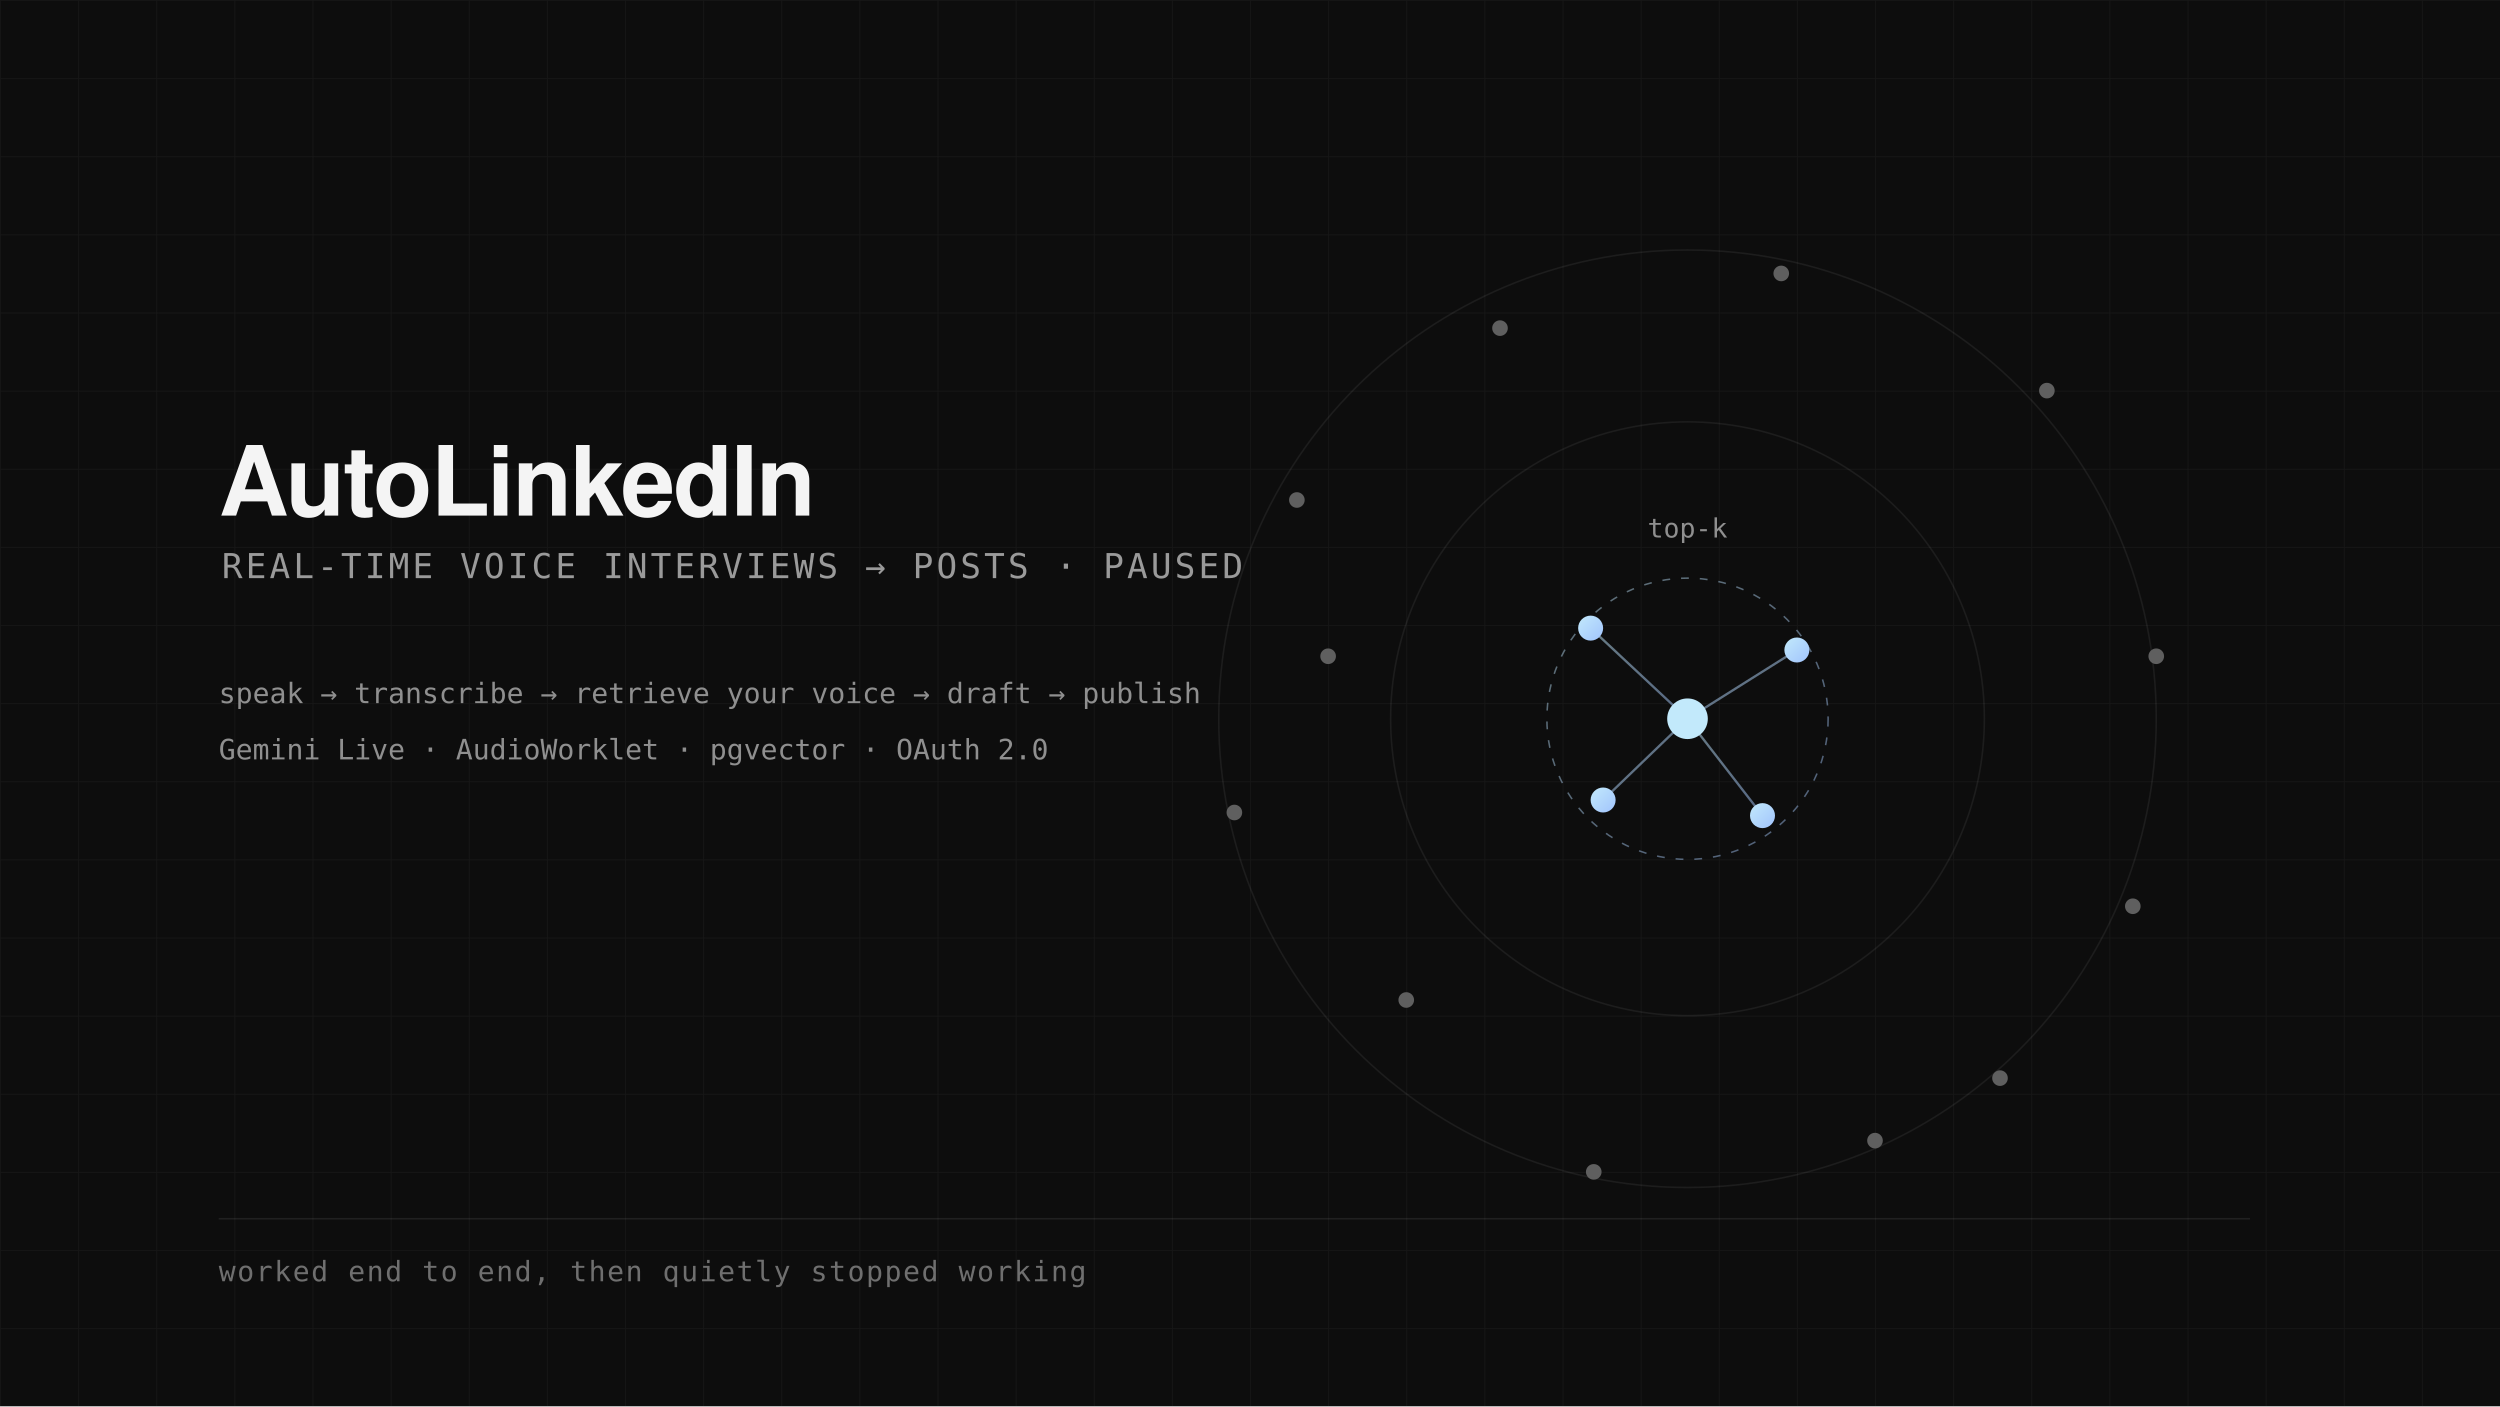
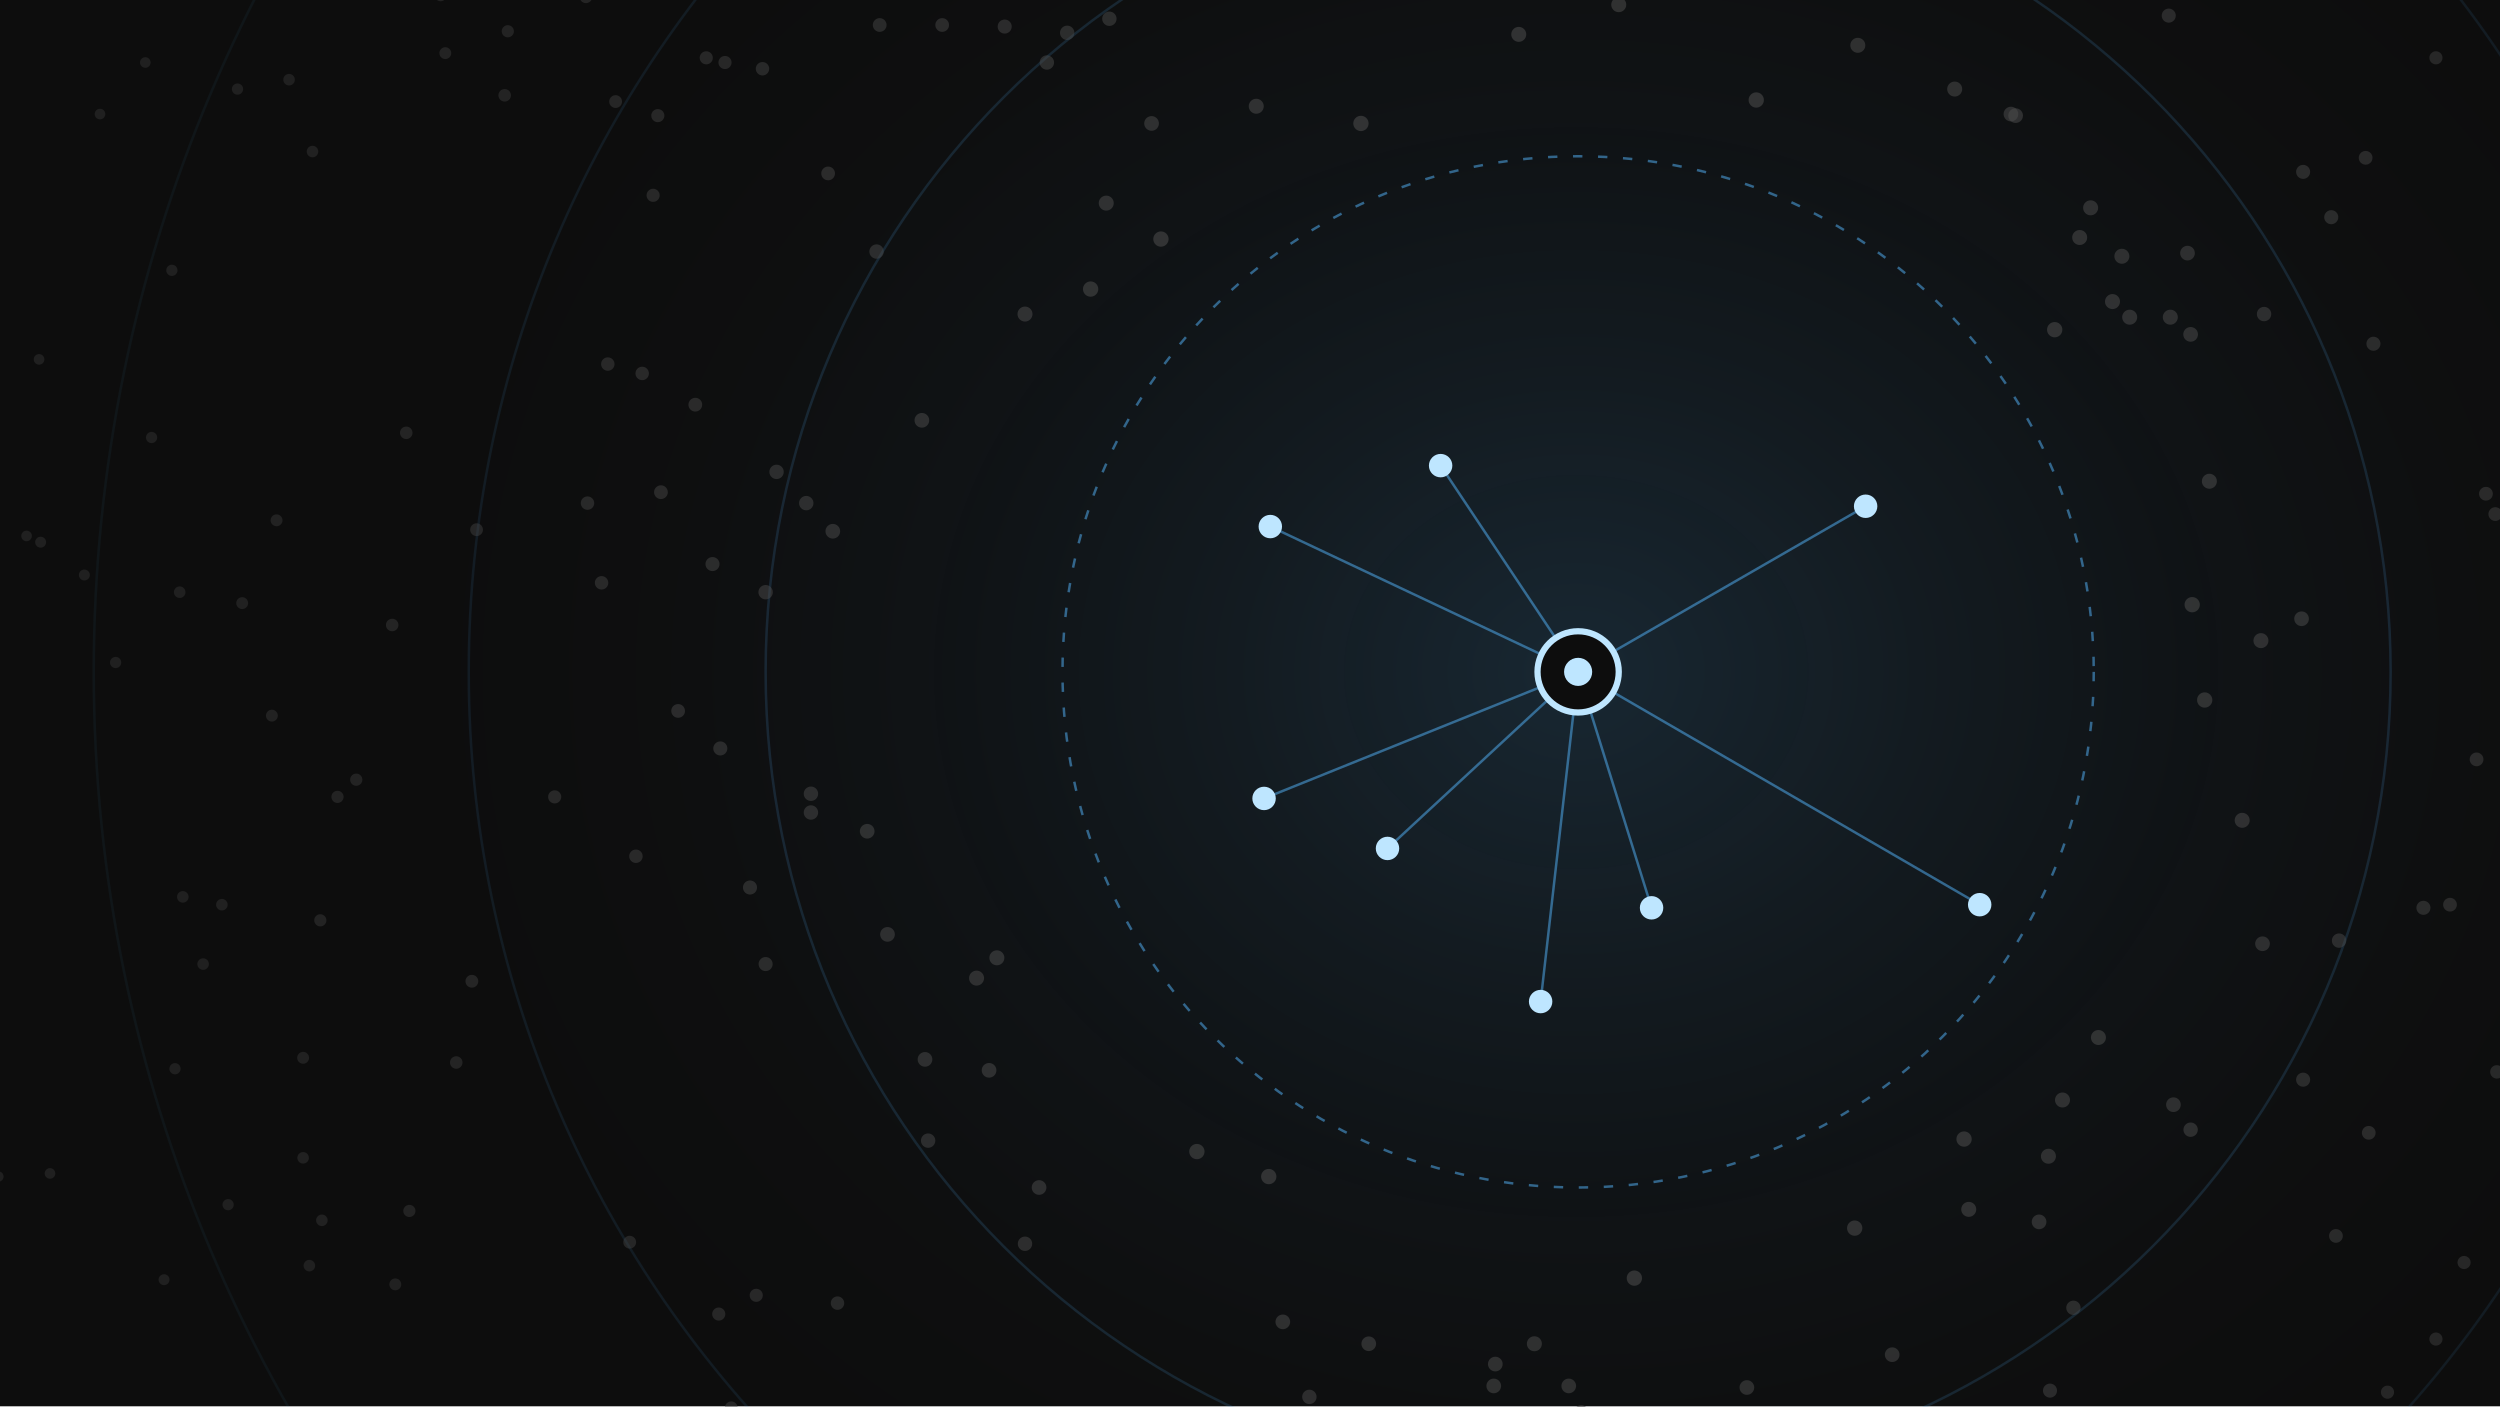
- <svg xmlns="http://www.w3.org/2000/svg" viewBox="0 0 1600 900" width="1600" height="900" role="img" aria-label="AutoLinkedIn retrieval-augmented pipeline">
+ <svg xmlns="http://www.w3.org/2000/svg" viewBox="0 0 1600 900" width="1600" height="900" role="img" aria-label="AutoLinkedIn — nearest-neighbour retrieval over a vector space">
  <defs>
-     <linearGradient id="alAccent" x1="0" y1="0" x2="1" y2="1">
-       <stop offset="0%" stop-color="#c2e9fb" />
-       <stop offset="100%" stop-color="#a1c4fd" />
-     </linearGradient>
-     <pattern id="alGrid" width="50" height="50" patternUnits="userSpaceOnUse">
-       <path d="M50 0 L0 0 0 50" fill="none" stroke="#ffffff" stroke-opacity="0.04" stroke-width="1" />
-     </pattern>
+     <radialGradient id="alGlow">
+       <stop offset="0%" stop-color="#4FA8E8" stop-opacity="0.170" />
+       <stop offset="30%" stop-color="#4FA8E8" stop-opacity="0.088" />
+       <stop offset="55%" stop-color="#4FA8E8" stop-opacity="0.037" />
+       <stop offset="78%" stop-color="#4FA8E8" stop-opacity="0.010" />
+       <stop offset="100%" stop-color="#4FA8E8" stop-opacity="0" />
+     </radialGradient>
  </defs>
  <rect width="1600" height="900" fill="#0d0d0d" />
-   <rect width="1600" height="900" fill="url(#alGrid)" />
-   <g transform="translate(1080 460)">
-     <circle r="300" fill="none" stroke="#ffffff" stroke-opacity="0.07" />
-     <circle r="190" fill="none" stroke="#ffffff" stroke-opacity="0.07" />
-     <circle r="90" fill="none" stroke="url(#alAccent)" stroke-opacity="0.45" stroke-dasharray="5 7" />
-     <g fill="#5f5f5f">
-       <circle cx="-250" cy="-140" r="5" />
-       <circle cx="-180" cy="180" r="5" />
-       <circle cx="230" cy="-210" r="5" />
-       <circle cx="285" cy="120" r="5" />
-       <circle cx="-290" cy="60" r="5" />
-       <circle cx="120" cy="270" r="5" />
-       <circle cx="60" cy="-285" r="5" />
-       <circle cx="-120" cy="-250" r="5" />
-       <circle cx="300" cy="-40" r="5" />
-       <circle cx="-60" cy="290" r="5" />
-       <circle cx="200" cy="230" r="5" />
-       <circle cx="-230" cy="-40" r="5" />
-     </g>
-     <g stroke="url(#alAccent)" stroke-opacity="0.5" stroke-width="1.5">
-       <path d="M0 0 L-62 -58" />
-       <path d="M0 0 L70 -44" />
-       <path d="M0 0 L48 62" />
-       <path d="M0 0 L-54 52" />
-     </g>
-     <g fill="url(#alAccent)">
-       <circle cx="-62" cy="-58" r="8" />
-       <circle cx="70" cy="-44" r="8" />
-       <circle cx="48" cy="62" r="8" />
-       <circle cx="-54" cy="52" r="8" />
-     </g>
-     <circle r="13" fill="#c2e9fb" />
-     <text x="0" y="-116" text-anchor="middle" font-family="ui-monospace, Menlo, Consolas, monospace" font-size="17" fill="#8f8f8f">top-k</text>
+   <ellipse cx="1010" cy="430" rx="760" ry="640" fill="url(#alGlow)" />
+   <circle cx="1010" cy="430" r="330" fill="none" stroke="#4FA8E8" stroke-opacity="0.55" stroke-width="1.6" stroke-dasharray="6 10" />
+   <circle cx="1010" cy="430" r="520" fill="none" stroke="#4FA8E8" stroke-opacity="0.16" stroke-width="1.6" />
+   <circle cx="1010" cy="430" r="710" fill="none" stroke="#4FA8E8" stroke-opacity="0.1" stroke-width="1.6" />
+   <circle cx="1010" cy="430" r="950" fill="none" stroke="#4FA8E8" stroke-opacity="0.06" stroke-width="1.6" />
+   <g fill="#4c4c4c">
+     <circle cx="563" cy="16" r="4.4" opacity="0.45" />
+     <circle cx="1591" cy="316" r="4.4" opacity="0.45" />
+     <circle cx="488" cy="44" r="4.3" opacity="0.43" />
+     <circle cx="260" cy="277" r="4.0" opacity="0.37" />
+     <circle cx="1331" cy="152" r="4.8" opacity="0.54" />
+     <circle cx="152" cy="57" r="3.6" opacity="0.30" />
+     <circle cx="25" cy="230" r="3.4" opacity="0.30" />
+     <circle cx="516" cy="322" r="4.6" opacity="0.50" />
+     <circle cx="445" cy="259" r="4.4" opacity="0.45" />
+     <circle cx="394" cy="65" r="4.1" opacity="0.39" />
+     <circle cx="1352" cy="193" r="4.8" opacity="0.54" />
+     <circle cx="876" cy="860" r="4.7" opacity="0.52" />
+     <circle cx="956" cy="887" r="4.7" opacity="0.52" />
+     <circle cx="241" cy="916" r="3.7" opacity="0.30" />
+     <circle cx="54" cy="368" r="3.5" opacity="0.30" />
+     <circle cx="-1" cy="753" r="3.3" opacity="0.30" />
+     <circle cx="1115" cy="914" r="4.6" opacity="0.50" />
+     <circle cx="1312" cy="890" r="4.5" opacity="0.47" />
+     <circle cx="865" cy="928" r="4.6" opacity="0.49" />
+     <circle cx="1597" cy="329" r="4.4" opacity="0.45" />
+     <circle cx="285" cy="34" r="3.8" opacity="0.34" />
+     <circle cx="743" cy="153" r="4.9" opacity="0.56" />
+     <circle cx="1528" cy="891" r="4.2" opacity="0.40" />
+     <circle cx="323" cy="61" r="4.0" opacity="0.36" />
+     <circle cx="385" cy="373" r="4.3" opacity="0.44" />
+     <circle cx="1473" cy="396" r="4.7" opacity="0.52" />
+     <circle cx="536" cy="834" r="4.3" opacity="0.44" />
+     <circle cx="1327" cy="837" r="4.6" opacity="0.49" />
+     <circle cx="456" cy="361" r="4.5" opacity="0.47" />
+     <circle cx="142" cy="579" r="3.7" opacity="0.31" />
+     <circle cx="519" cy="508" r="4.6" opacity="0.50" />
+     <circle cx="1363" cy="203" r="4.8" opacity="0.54" />
+     <circle cx="1559" cy="37" r="4.2" opacity="0.41" />
+     <circle cx="355" cy="510" r="4.2" opacity="0.42" />
+     <circle cx="1167" cy="-36" r="4.6" opacity="0.50" />
+     <circle cx="594" cy="730" r="4.6" opacity="0.49" />
+     <circle cx="198" cy="810" r="3.7" opacity="0.30" />
+     <circle cx="302" cy="628" r="4.1" opacity="0.38" />
+     <circle cx="251" cy="400" r="4.0" opacity="0.37" />
+     <circle cx="670" cy="40" r="4.6" opacity="0.49" />
+     <circle cx="460" cy="841" r="4.2" opacity="0.41" />
+     <circle cx="105" cy="819" r="3.5" opacity="0.30" />
+     <circle cx="1411" cy="448" r="4.9" opacity="0.55" />
+     <circle cx="497" cy="302" r="4.6" opacity="0.49" />
+     <circle cx="468" cy="901" r="4.1" opacity="0.39" />
+     <circle cx="533" cy="340" r="4.7" opacity="0.51" />
+     <circle cx="665" cy="760" r="4.7" opacity="0.51" />
+     <circle cx="389" cy="233" r="4.3" opacity="0.42" />
+     <circle cx="110" cy="173" r="3.6" opacity="0.30" />
+     <circle cx="403" cy="795" r="4.1" opacity="0.40" />
+     <circle cx="804" cy="68" r="4.8" opacity="0.54" />
+     <circle cx="737" cy="79" r="4.7" opacity="0.53" />
+     <circle cx="1402" cy="214" r="4.7" opacity="0.53" />
+     <circle cx="1389" cy="203" r="4.8" opacity="0.53" />
+     <circle cx="1611" cy="581" r="4.3" opacity="0.44" />
+     <circle cx="32" cy="751" r="3.4" opacity="0.30" />
+     <circle cx="423" cy="315" r="4.4" opacity="0.45" />
+     <circle cx="206" cy="781" r="3.7" opacity="0.31" />
+     <circle cx="112" cy="684" r="3.6" opacity="0.30" />
+     <circle cx="625" cy="626" r="4.8" opacity="0.53" />
+     <circle cx="452" cy="37" r="4.2" opacity="0.41" />
+     <circle cx="1497" cy="602" r="4.6" opacity="0.49" />
+     <circle cx="245" cy="917" r="3.7" opacity="0.30" />
+     <circle cx="1492" cy="139" r="4.5" opacity="0.47" />
+     <circle cx="-8" cy="559" r="3.4" opacity="0.30" />
+     <circle cx="194" cy="677" r="3.8" opacity="0.32" />
+     <circle cx="185" cy="51" r="3.7" opacity="0.30" />
+     <circle cx="1400" cy="162" r="4.7" opacity="0.51" />
+     <circle cx="1403" cy="387" r="4.9" opacity="0.55" />
+     <circle cx="568" cy="598" r="4.7" opacity="0.51" />
+     <circle cx="1211" cy="867" r="4.7" opacity="0.51" />
+     <circle cx="484" cy="829" r="4.2" opacity="0.42" />
+     <circle cx="1609" cy="923" r="4.0" opacity="0.36" />
+     <circle cx="177" cy="333" r="3.8" opacity="0.33" />
+     <circle cx="1260" cy="774" r="4.8" opacity="0.54" />
+     <circle cx="26" cy="347" r="3.5" opacity="0.30" />
+     <circle cx="643" cy="17" r="4.5" opacity="0.47" />
+     <circle cx="490" cy="379" r="4.6" opacity="0.49" />
+     <circle cx="656" cy="201" r="4.8" opacity="0.54" />
+     <circle cx="490" cy="617" r="4.5" opacity="0.47" />
+     <circle cx="708" cy="130" r="4.8" opacity="0.54" />
+     <circle cx="1585" cy="486" r="4.4" opacity="0.46" />
+     <circle cx="982" cy="860" r="4.8" opacity="0.53" />
+     <circle cx="1609" cy="608" r="4.3" opacity="0.44" />
+     <circle cx="683" cy="21" r="4.6" opacity="0.49" />
+     <circle cx="603" cy="16" r="4.4" opacity="0.46" />
+     <circle cx="17" cy="343" r="3.4" opacity="0.30" />
+     <circle cx="1598" cy="686" r="4.3" opacity="0.43" />
+     <circle cx="418" cy="125" r="4.2" opacity="0.42" />
+     <circle cx="972" cy="22" r="4.8" opacity="0.55" />
+     <circle cx="871" cy="79" r="4.9" opacity="0.56" />
+     <circle cx="74" cy="424" r="3.6" opacity="0.30" />
+     <circle cx="205" cy="589" r="3.9" opacity="0.34" />
+     <circle cx="480" cy="568" r="4.5" opacity="0.48" />
+     <circle cx="543" cy="918" r="4.2" opacity="0.41" />
+     <circle cx="411" cy="239" r="4.3" opacity="0.44" />
+     <circle cx="1578" cy="-18" r="4.1" opacity="0.39" />
+     <circle cx="1474" cy="110" r="4.5" opacity="0.47" />
+     <circle cx="1118" cy="888" r="4.7" opacity="0.51" />
+     <circle cx="1507" cy="910" r="4.2" opacity="0.40" />
+     <circle cx="146" cy="771" r="3.6" opacity="0.30" />
+     <circle cx="93" cy="40" r="3.4" opacity="0.30" />
+     <circle cx="1568" cy="579" r="4.4" opacity="0.46" />
+     <circle cx="922" cy="933" r="4.6" opacity="0.49" />
+     <circle cx="1046" cy="818" r="4.9" opacity="0.56" />
+     <circle cx="292" cy="680" r="4.0" opacity="0.37" />
+     <circle cx="1189" cy="29" r="4.8" opacity="0.53" />
+     <circle cx="1338" cy="133" r="4.8" opacity="0.53" />
+     <circle cx="325" cy="20" r="3.9" opacity="0.35" />
+     <circle cx="1599" cy="-40" r="4.0" opacity="0.37" />
+     <circle cx="1320" cy="704" r="4.8" opacity="0.54" />
+     <circle cx="194" cy="741" r="3.7" opacity="0.31" />
+     <circle cx="555" cy="532" r="4.7" opacity="0.52" />
+     <circle cx="821" cy="846" r="4.7" opacity="0.52" />
+     <circle cx="656" cy="796" r="4.6" opacity="0.50" />
+     <circle cx="97" cy="280" r="3.6" opacity="0.30" />
+     <circle cx="1358" cy="164" r="4.8" opacity="0.53" />
+     <circle cx="1311" cy="740" r="4.8" opacity="0.53" />
+     <circle cx="200" cy="97" r="3.7" opacity="0.31" />
+     <circle cx="940" cy="916" r="4.6" opacity="0.50" />
+     <circle cx="812" cy="753" r="4.9" opacity="0.56" />
+     <circle cx="957" cy="873" r="4.7" opacity="0.53" />
+     <circle cx="1305" cy="782" r="4.7" opacity="0.52" />
+     <circle cx="407" cy="548" r="4.3" opacity="0.44" />
+     <circle cx="1343" cy="664" r="4.8" opacity="0.55" />
+     <circle cx="1559" cy="857" r="4.2" opacity="0.40" />
+     <circle cx="174" cy="458" r="3.8" opacity="0.33" />
+     <circle cx="561" cy="161" r="4.6" opacity="0.49" />
+     <circle cx="801" cy="924" r="4.5" opacity="0.48" />
+     <circle cx="1251" cy="57" r="4.8" opacity="0.53" />
+     <circle cx="376" cy="322" r="4.3" opacity="0.43" />
+     <circle cx="1447" cy="410" r="4.8" opacity="0.53" />
+     <circle cx="228" cy="499" r="3.9" opacity="0.36" />
+     <circle cx="375" cy="-2" r="4.0" opacity="0.37" />
+     <circle cx="956" cy="931" r="4.6" opacity="0.50" />
+     <circle cx="216" cy="510" r="3.9" opacity="0.35" />
+     <circle cx="710" cy="12" r="4.6" opacity="0.49" />
+     <circle cx="1519" cy="220" r="4.5" opacity="0.47" />
+     <circle cx="115" cy="379" r="3.7" opacity="0.30" />
+     <circle cx="766" cy="737" r="4.9" opacity="0.55" />
+     <circle cx="638" cy="613" r="4.8" opacity="0.54" />
+     <circle cx="592" cy="678" r="4.7" opacity="0.51" />
+     <circle cx="253" cy="822" r="3.8" opacity="0.32" />
+     <circle cx="1547" cy="-17" r="4.1" opacity="0.40" />
+     <circle cx="1402" cy="723" r="4.6" opacity="0.51" />
+     <circle cx="1124" cy="64" r="4.9" opacity="0.56" />
+     <circle cx="1012" cy="904" r="4.7" opacity="0.51" />
+     <circle cx="1551" cy="581" r="4.5" opacity="0.47" />
+     <circle cx="1514" cy="101" r="4.4" opacity="0.45" />
+     <circle cx="461" cy="479" r="4.5" opacity="0.47" />
+     <circle cx="838" cy="894" r="4.6" opacity="0.50" />
+     <circle cx="1004" cy="887" r="4.7" opacity="0.52" />
+     <circle cx="633" cy="685" r="4.7" opacity="0.52" />
+     <circle cx="530" cy="111" r="4.4" opacity="0.46" />
+     <circle cx="-22" cy="289" r="3.3" opacity="0.30" />
+     <circle cx="464" cy="40" r="4.2" opacity="0.41" />
+     <circle cx="1516" cy="725" r="4.4" opacity="0.46" />
+     <circle cx="421" cy="74" r="4.2" opacity="0.41" />
+     <circle cx="1615" cy="376" r="4.4" opacity="0.45" />
+     <circle cx="1449" cy="201" r="4.6" opacity="0.50" />
+     <circle cx="117" cy="574" r="3.7" opacity="0.30" />
+     <circle cx="1517" cy="914" r="4.1" opacity="0.40" />
+     <circle cx="1115" cy="922" r="4.6" opacity="0.50" />
+     <circle cx="1612" cy="105" r="4.2" opacity="0.41" />
+     <circle cx="1388" cy="10" r="4.5" opacity="0.47" />
+     <circle cx="590" cy="269" r="4.7" opacity="0.53" />
+     <circle cx="1290" cy="74" r="4.7" opacity="0.52" />
+     <circle cx="64" cy="73" r="3.4" opacity="0.30" />
+     <circle cx="155" cy="386" r="3.8" opacity="0.32" />
+     <circle cx="1414" cy="308" r="4.8" opacity="0.54" />
+     <circle cx="130" cy="617" r="3.7" opacity="0.30" />
+     <circle cx="519" cy="520" r="4.6" opacity="0.50" />
+     <circle cx="1391" cy="707" r="4.7" opacity="0.51" />
+     <circle cx="1474" cy="691" r="4.5" opacity="0.48" />
+     <circle cx="434" cy="455" r="4.4" opacity="0.46" />
+     <circle cx="1257" cy="729" r="4.9" opacity="0.56" />
+     <circle cx="1187" cy="786" r="4.9" opacity="0.55" />
+     <circle cx="1036" cy="3" r="4.8" opacity="0.54" />
+     <circle cx="1495" cy="791" r="4.4" opacity="0.45" />
+     <circle cx="698" cy="185" r="4.9" opacity="0.55" />
+     <circle cx="1448" cy="604" r="4.7" opacity="0.51" />
+     <circle cx="282" cy="-3" r="3.8" opacity="0.33" />
+     <circle cx="1435" cy="525" r="4.8" opacity="0.53" />
+     <circle cx="144" cy="930" r="3.4" opacity="0.30" />
+     <circle cx="1315" cy="211" r="4.9" opacity="0.56" />
+     <circle cx="1287" cy="73" r="4.7" opacity="0.52" />
+     <circle cx="305" cy="339" r="4.1" opacity="0.39" />
+     <circle cx="-37" cy="358" r="3.3" opacity="0.30" />
+     <circle cx="1577" cy="808" r="4.2" opacity="0.41" />
+     <circle cx="262" cy="775" r="3.9" opacity="0.34" />
  </g>
-   <g font-family="Helvetica, Arial, sans-serif" fill="#f4f4f4">
-     <text x="140" y="330" font-size="62" font-weight="600" letter-spacing="-1">AutoLinkedIn</text>
-     <text x="142" y="370" font-size="22" fill="#9a9a9a" letter-spacing="2" font-family="ui-monospace, Menlo, Consolas, monospace">REAL-TIME VOICE INTERVIEWS → POSTS · PAUSED</text>
+   <g stroke="#4FA8E8" stroke-opacity="0.55" stroke-width="1.6">
+     <line x1="1010" y1="430" x2="1267" y2="579" />
+     <line x1="1010" y1="430" x2="1057" y2="581" />
+     <line x1="1010" y1="430" x2="986" y2="641" />
+     <line x1="1010" y1="430" x2="888" y2="543" />
+     <line x1="1010" y1="430" x2="809" y2="511" />
+     <line x1="1010" y1="430" x2="813" y2="337" />
+     <line x1="1010" y1="430" x2="922" y2="298" />
+     <line x1="1010" y1="430" x2="1194" y2="324" />
  </g>
-   <g font-family="ui-monospace, Menlo, Consolas, monospace" font-size="18" fill="#8f8f8f">
-     <text x="140" y="450">speak → transcribe → retrieve your voice → draft → publish</text>
-     <text x="140" y="486">Gemini Live · AudioWorklet · pgvector · OAuth 2.0</text>
+   <g fill="#BEE6FF">
+     <circle cx="1267" cy="579" r="7.5" />
+     <circle cx="1057" cy="581" r="7.5" />
+     <circle cx="986" cy="641" r="7.5" />
+     <circle cx="888" cy="543" r="7.5" />
+     <circle cx="809" cy="511" r="7.5" />
+     <circle cx="813" cy="337" r="7.5" />
+     <circle cx="922" cy="298" r="7.5" />
+     <circle cx="1194" cy="324" r="7.5" />
  </g>
-   <g font-family="ui-monospace, Menlo, Consolas, monospace" font-size="18" fill="#6f6f6f" letter-spacing="1">
-     <text x="140" y="820">worked end to end, then quietly stopped working</text>
-   </g>
-   <path d="M140 780 L1440 780" stroke="#ffffff" stroke-opacity="0.08" stroke-width="1" />
+   <circle cx="1010" cy="430" r="26" fill="#0d0d0d" stroke="#BEE6FF" stroke-width="4" />
+   <circle cx="1010" cy="430" r="9" fill="#BEE6FF" />
</svg>
